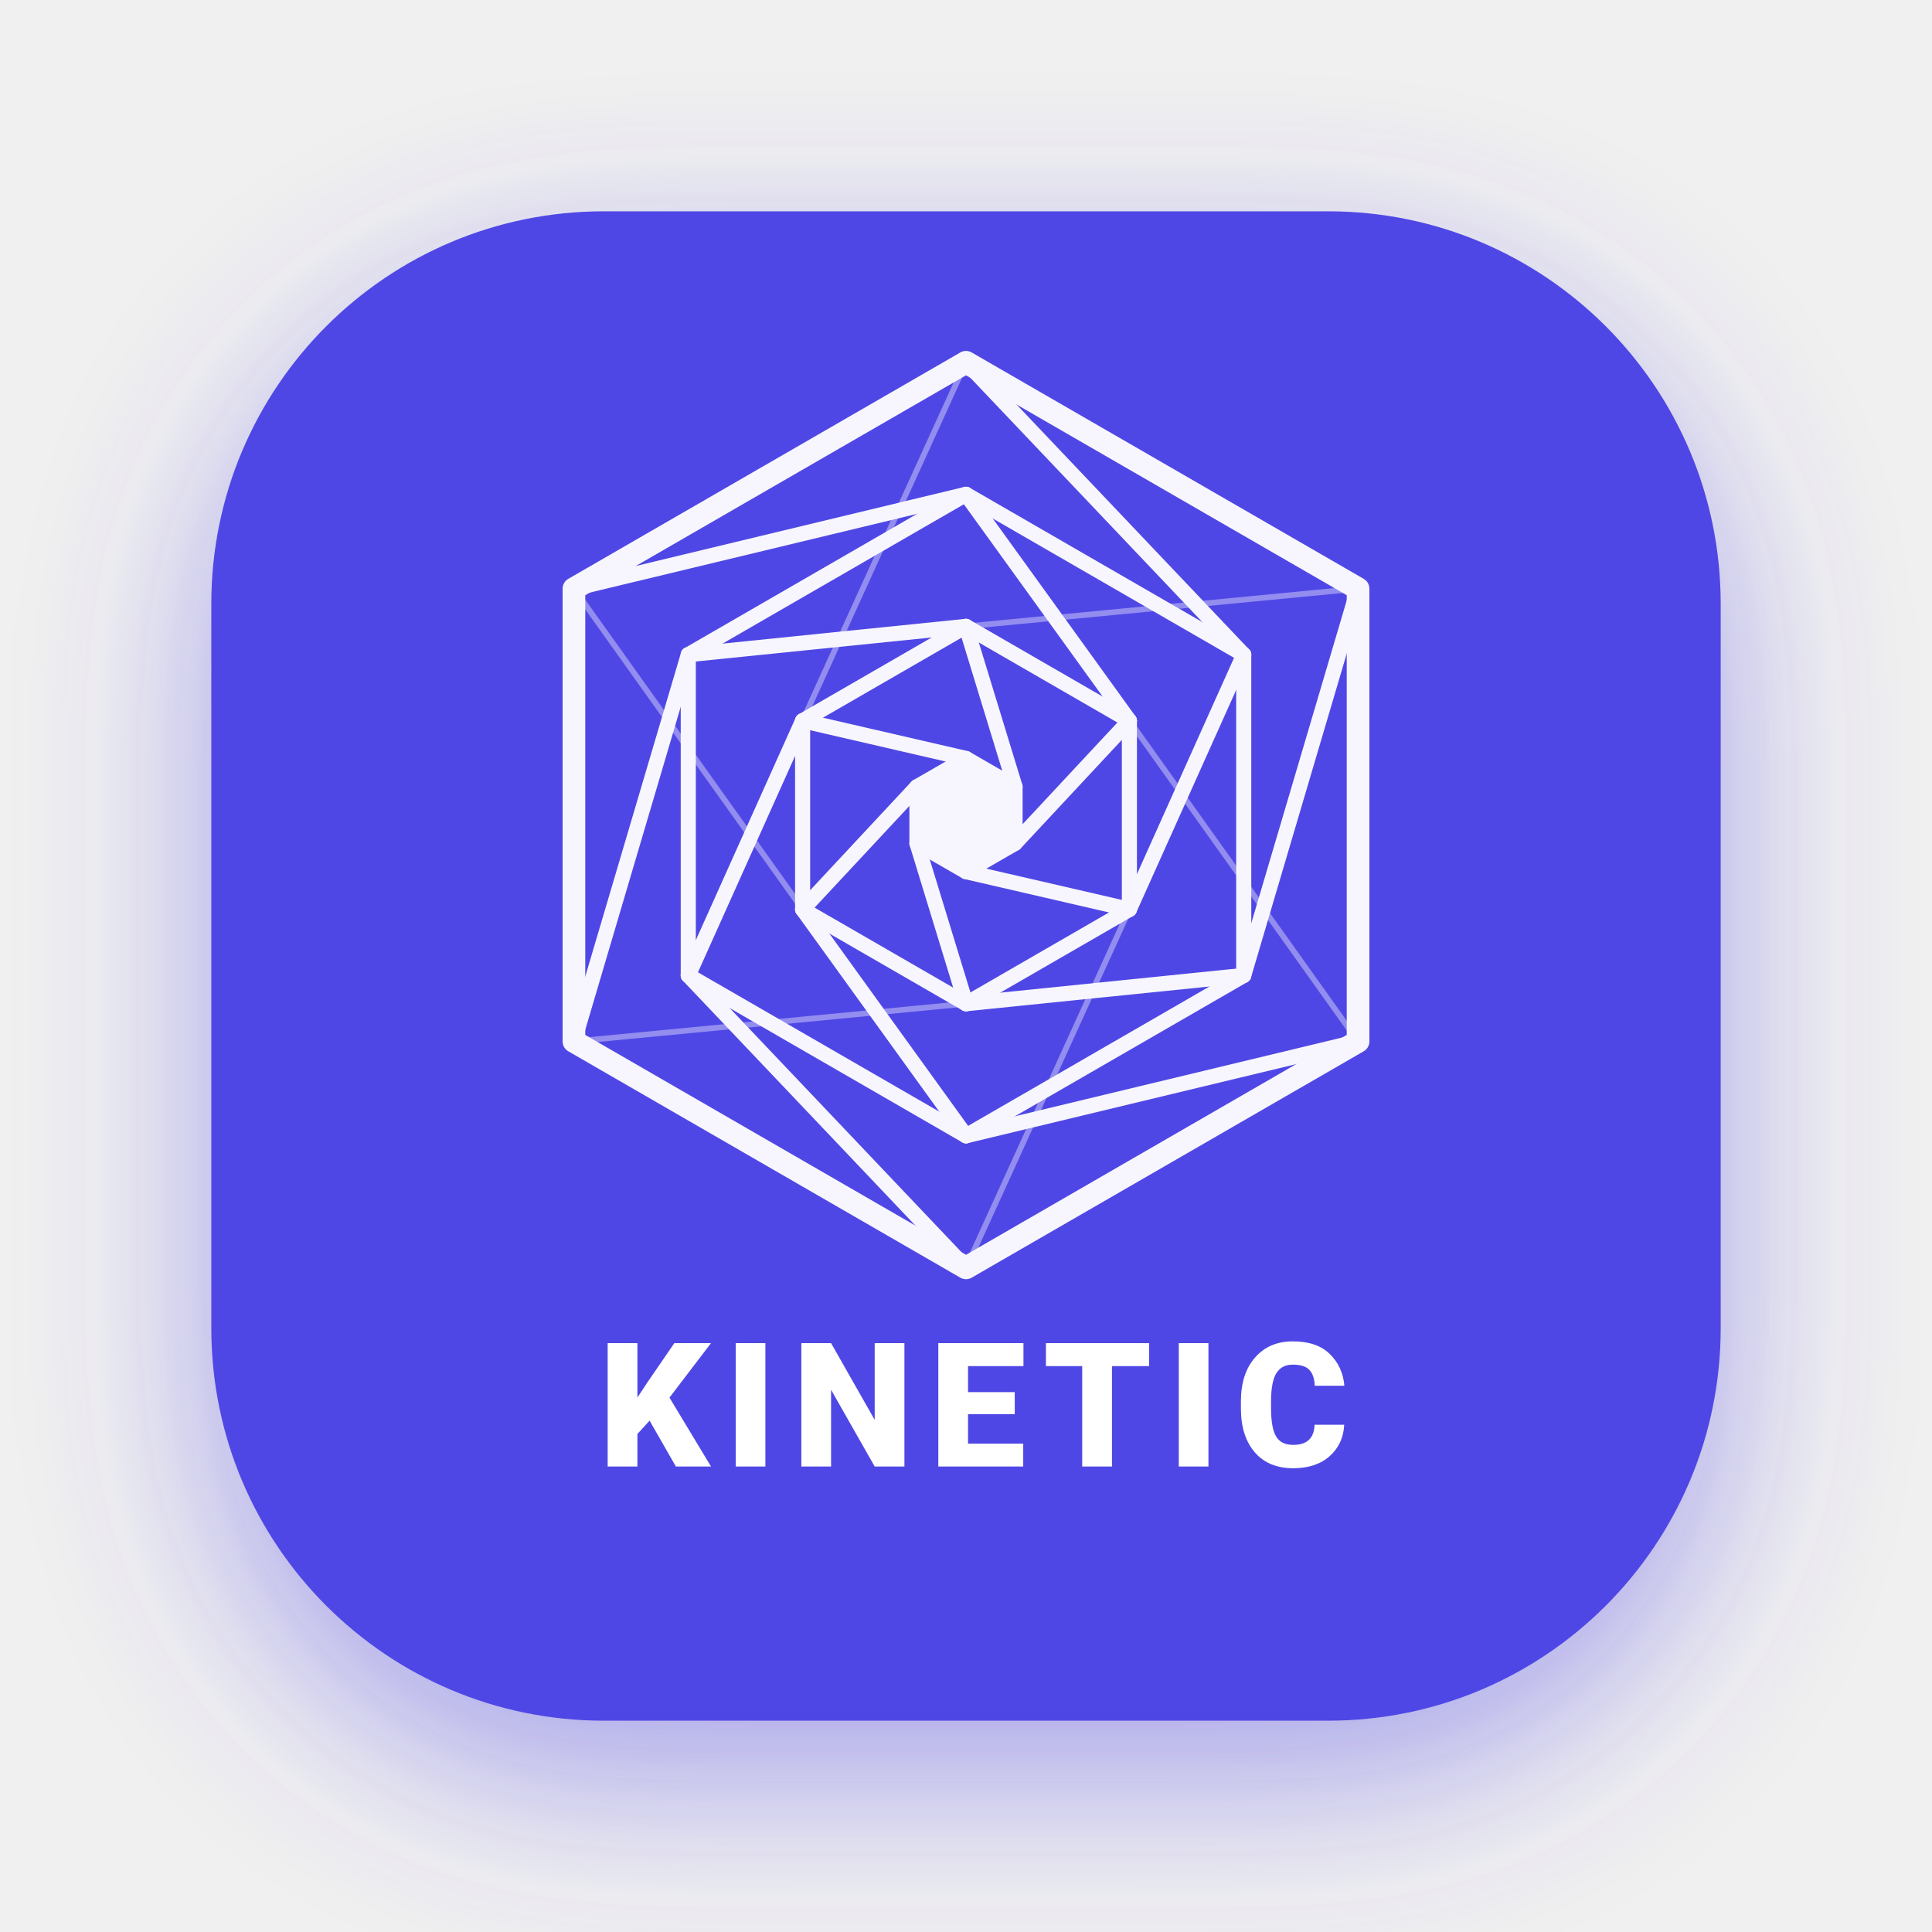
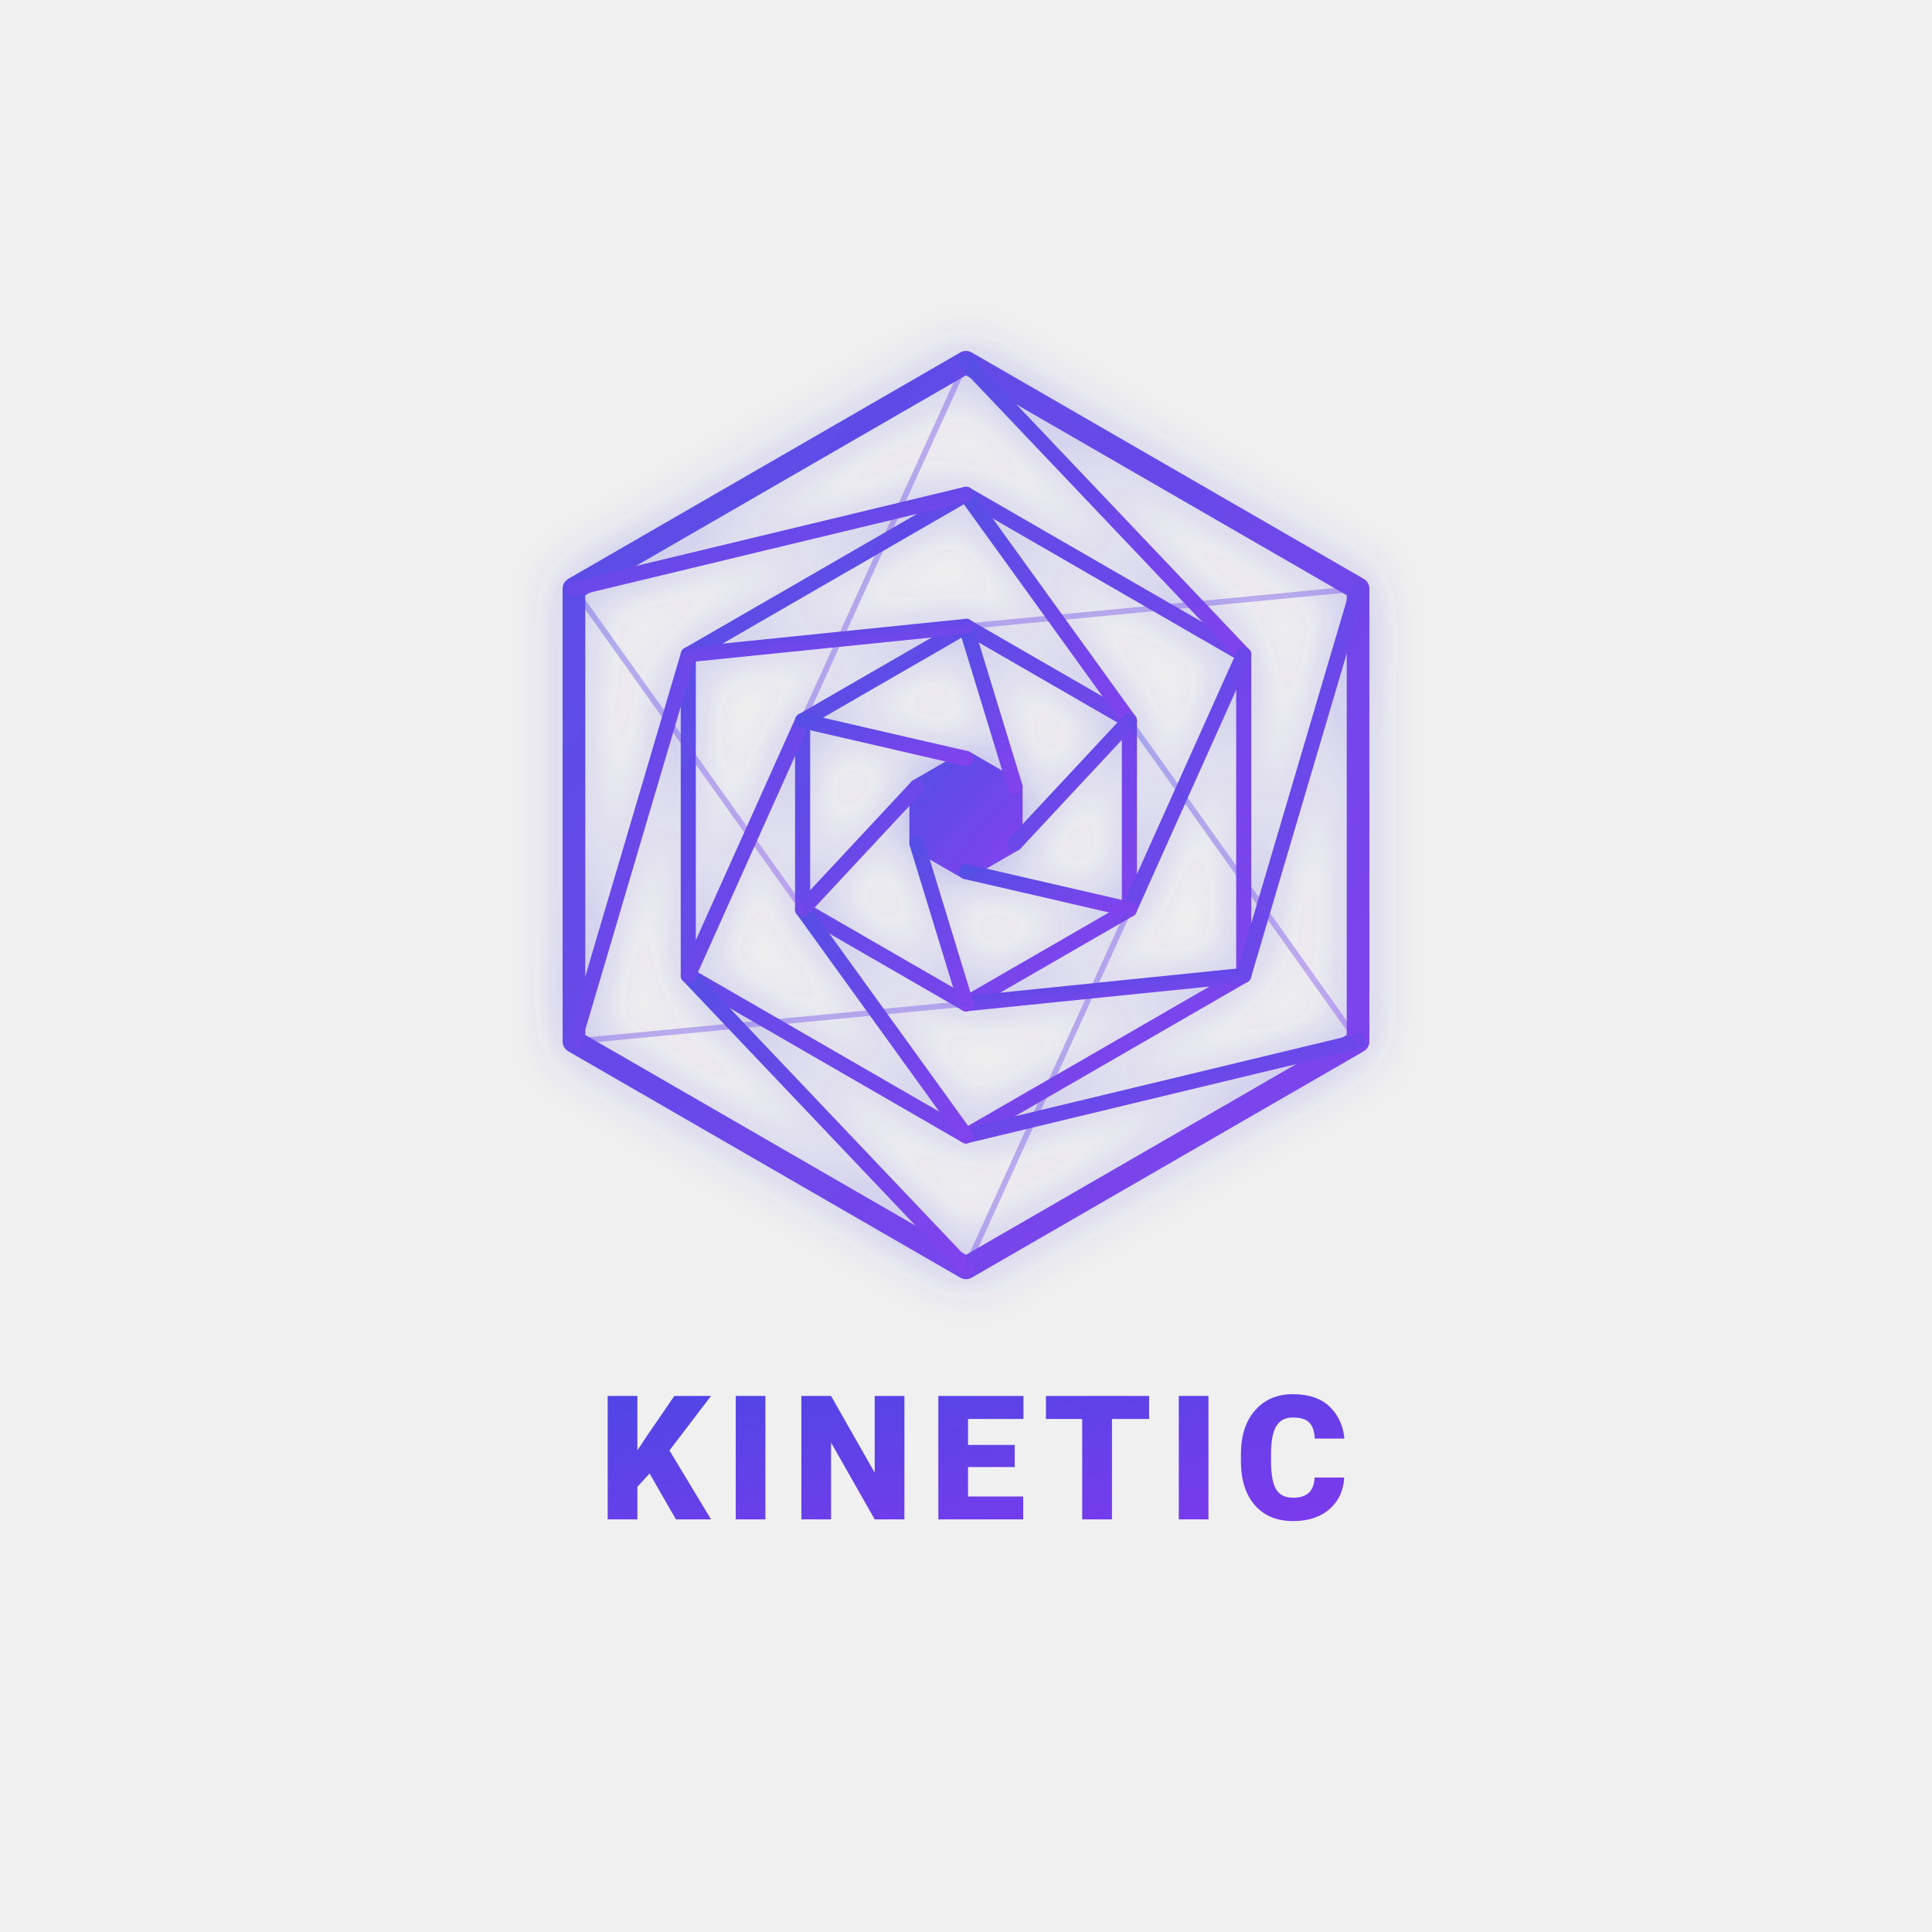
<svg xmlns="http://www.w3.org/2000/svg" viewBox="0 0 512 512" width="100%" height="100%">
  <defs>
-     <filter id="shadow" x="-20%" y="-20%" width="140%" height="140%">
-       <feDropShadow dx="0" dy="16" stdDeviation="24" flood-color="#4f46e5" flood-opacity="0.45" />
+     <linearGradient id="strokeGrad" x1="0%" y1="0%" x2="100%" y2="100%">
+       <stop offset="0%" style="stop-color:#4f46e5;stop-opacity:1" />
+       <stop offset="100%" style="stop-color:#7c3aed;stop-opacity:1" />
+     </linearGradient>
+     <filter id="glow" x="-20%" y="-20%" width="140%" height="140%">
+       <feDropShadow dx="0" dy="0" stdDeviation="6" flood-color="#4f46e5" flood-opacity="0.35" />
    </filter>
  </defs>
-   <rect x="56" y="56" width="400" height="400" rx="104" fill="#4f46e5" filter="url(#shadow)" />
-   <g fill="none" stroke="#ffffff" stroke-width="4" stroke-linejoin="round" stroke-linecap="round" opacity="0.95">
+   <g fill="none" stroke="url(#strokeGrad)" stroke-width="4" stroke-linejoin="round" stroke-linecap="round" opacity="0.95" filter="url(#glow)">
    <polygon points="256.0,96.0 359.9,156.0 359.9,276.0 256.0,336.0 152.1,276.0 152.1,156.0" stroke-width="6" />
    <polygon points="256.0,131.0 329.6,173.5 329.6,258.5 256.0,301.0 182.4,258.5 182.4,173.5" />
    <polygon points="256.0,166.0 299.3,191.0 299.3,241.0 256.0,266.0 212.7,241.0 212.7,191.0" />
-     <polygon points="256.0,201.0 269.0,208.5 269.0,223.5 256.0,231.0 243.0,223.5 243.0,208.5" fill="#ffffff" />
+     <polygon points="256.0,201.0 269.0,208.5 269.0,223.5 256.0,231.0 243.0,223.5 243.0,208.5" fill="url(#strokeGrad)" />
    <line x1="256.0" y1="96.0" x2="329.6" y2="173.5" />
    <line x1="256.0" y1="131.0" x2="299.3" y2="191.0" />
    <line x1="256.0" y1="166.0" x2="269.0" y2="208.5" />
    <line x1="256.0" y1="96.0" x2="212.7" y2="191.0" stroke-width="1.5" opacity="0.4" />
    <line x1="359.9" y1="156.0" x2="329.6" y2="258.5" />
    <line x1="329.6" y1="173.5" x2="299.3" y2="241.0" />
    <line x1="299.3" y1="191.0" x2="269.0" y2="223.5" />
    <line x1="359.9" y1="156.0" x2="256.0" y2="166.0" stroke-width="1.5" opacity="0.4" />
    <line x1="359.9" y1="276.0" x2="256.0" y2="301.0" />
    <line x1="329.6" y1="258.5" x2="256.0" y2="266.0" />
    <line x1="299.3" y1="241.0" x2="256.0" y2="231.0" />
    <line x1="359.9" y1="276.0" x2="299.3" y2="191.0" stroke-width="1.5" opacity="0.4" />
    <line x1="256.0" y1="336.0" x2="182.4" y2="258.5" />
    <line x1="256.0" y1="301.0" x2="212.7" y2="241.0" />
    <line x1="256.0" y1="266.0" x2="243.0" y2="223.5" />
    <line x1="256.0" y1="336.0" x2="299.3" y2="241.0" stroke-width="1.5" opacity="0.4" />
    <line x1="152.1" y1="276.0" x2="182.4" y2="173.5" />
    <line x1="182.4" y1="258.5" x2="212.7" y2="191.0" />
    <line x1="212.7" y1="241.0" x2="243.0" y2="208.5" />
    <line x1="152.1" y1="276.0" x2="256.0" y2="266.0" stroke-width="1.5" opacity="0.4" />
    <line x1="152.1" y1="156.0" x2="256.0" y2="131.0" />
    <line x1="182.4" y1="173.5" x2="256.0" y2="166.0" />
    <line x1="212.7" y1="191.0" x2="256.0" y2="201.0" />
    <line x1="152.1" y1="156.0" x2="212.7" y2="241.0" stroke-width="1.5" opacity="0.4" />
  </g>
-   <text x="258" y="376" font-family="system-ui, -apple-system, BlinkMacSystemFont, 'Segoe UI', Roboto, sans-serif" font-size="46" font-weight="900" fill="#ffffff" text-anchor="middle" dominant-baseline="middle" letter-spacing="4">KINETIC</text>
+   <text x="258" y="390" font-family="system-ui, -apple-system, BlinkMacSystemFont, 'Segoe UI', Roboto, sans-serif" font-size="46" font-weight="900" fill="url(#strokeGrad)" text-anchor="middle" dominant-baseline="middle" letter-spacing="4">KINETIC</text>
</svg>
